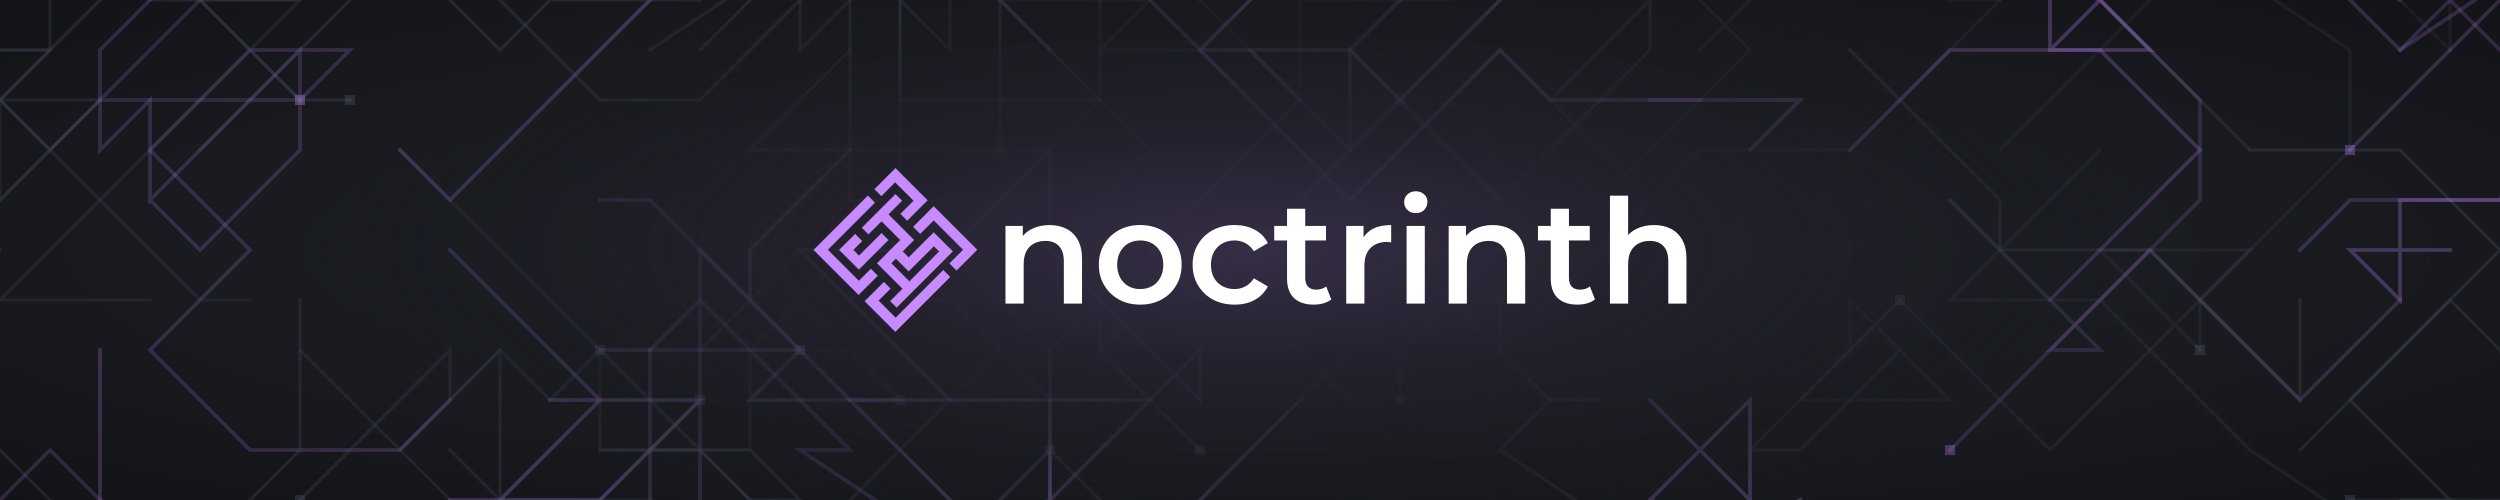
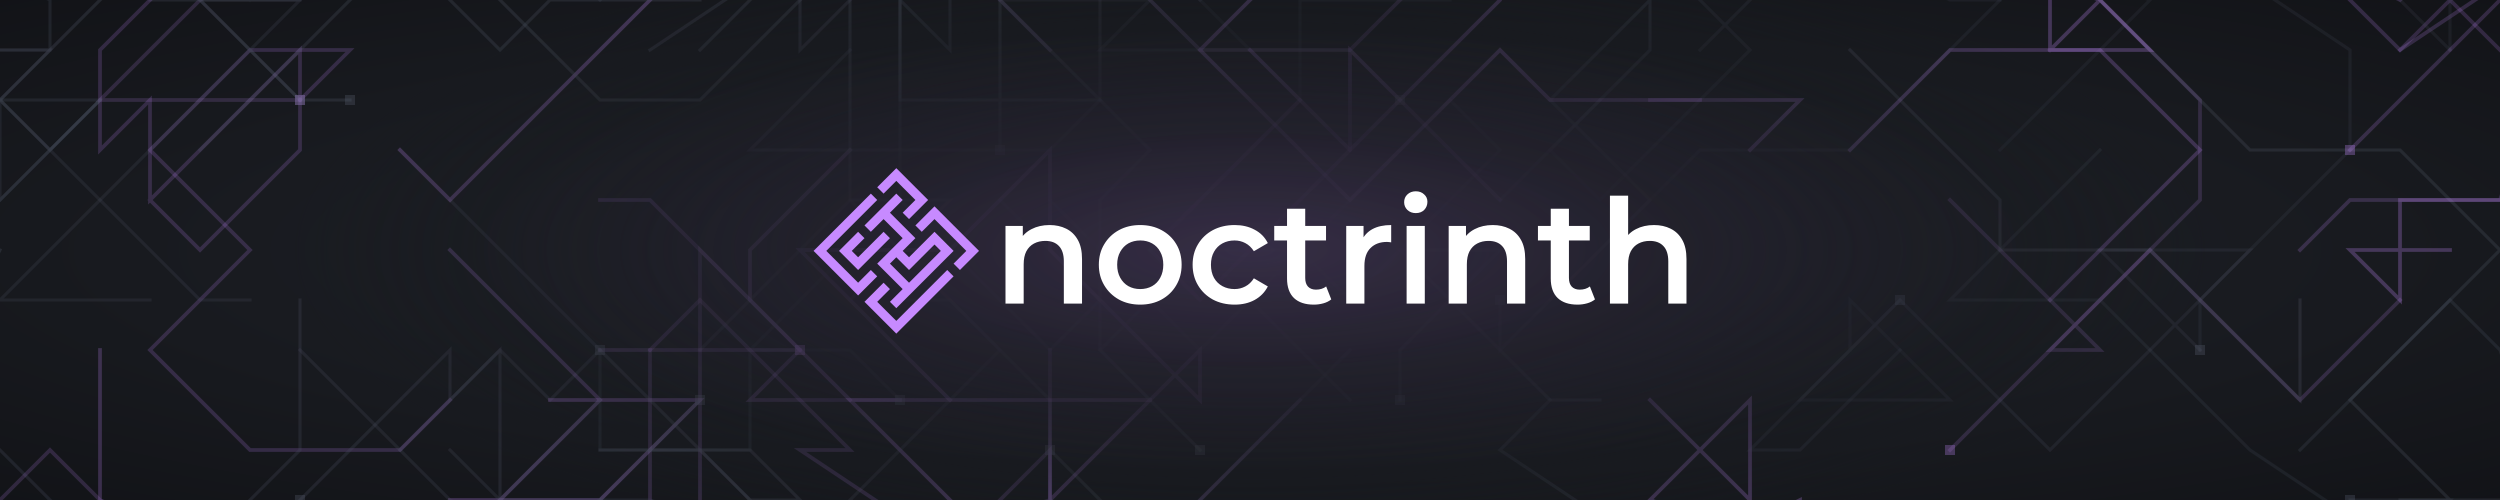
<svg xmlns="http://www.w3.org/2000/svg" viewBox="0 0 2000 400" width="2000" height="400" fill="none" role="img" aria-label="Noctrinth">
  <defs>
    <radialGradient id="base" cx="50%" cy="50%" r="75%">
      <stop offset="0%" stop-color="#20232a" />
      <stop offset="60%" stop-color="#181a1f" />
      <stop offset="100%" stop-color="#111216" />
    </radialGradient>
    <radialGradient id="clearing" cx="50%" cy="50%" r="50%">
      <stop offset="0%" stop-color="#181a1f" stop-opacity="0.97" />
      <stop offset="45%" stop-color="#181a1f" stop-opacity="0.82" />
      <stop offset="100%" stop-color="#181a1f" stop-opacity="0" />
    </radialGradient>
    <radialGradient id="glow" cx="50%" cy="50%" r="50%">
      <stop offset="0%" stop-color="#c78aff" stop-opacity="0.17" />
      <stop offset="55%" stop-color="#c78aff" stop-opacity="0.05" />
      <stop offset="100%" stop-color="#c78aff" stop-opacity="0" />
    </radialGradient>
  </defs>
  <rect width="2000" height="400" fill="url(#base)" />
  <g stroke-linecap="square" stroke-linejoin="miter" fill="none">
    <path d="M720 240 L760 240 L840 320 L840 400 L920 440 L920 440 L840 360" stroke="#4a5060" stroke-opacity="0.30" stroke-width="2.5" />
    <path d="M320 360 L400 280 L440 320 L480 280 L360 160" stroke="#4a5060" stroke-opacity="0.26" stroke-width="2.5" />
    <path d="M240 80 L200 80 L80 80 L160 0 L240 -40 L320 -40" stroke="#c78aff" stroke-opacity="0.16" stroke-width="3" />
    <path d="M1920 240 L1840 320 L1800 280 L1720 200 L1640 280 L1560 360" stroke="#c78aff" stroke-opacity="0.17" stroke-width="3" />
    <path d="M360 320 L320 360 L200 360 L120 280 L200 200 L120 120 L200 40 L280 40 L240 80" stroke="#c78aff" stroke-opacity="0.18" stroke-width="3" />
    <path d="M600 240 L560 200 L560 320 L560 440 L520 400 L520 280" stroke="#c78aff" stroke-opacity="0.16" stroke-width="3" />
    <path d="M800 160 L880 240 L840 280 L720 160 L720 120 L720 0 L760 40 L760 -40 L800 0" stroke="#4a5060" stroke-opacity="0.25" stroke-width="2.5" />
    <path d="M1200 160 L1320 40 L1320 0 L1240 80 L1320 160 L1240 240 L1200 280 L1200 240" stroke="#4a5060" stroke-opacity="0.25" stroke-width="2.5" />
    <path d="M80 80 L40 120 L0 80 L120 -40 L200 40 L240 80 L280 80" stroke="#4a5060" stroke-opacity="0.32" stroke-width="2.5" />
    <path d="M1360 40 L1440 -40 L1320 -40 L1400 40 L1280 160 L1240 120 L1280 80" stroke="#4a5060" stroke-opacity="0.18" stroke-width="2.5" />
    <path d="M1680 0 L1800 120 L1920 120 L2000 200 L1880 320 L2000 440 L2040 400 L1920 400" stroke="#4a5060" stroke-opacity="0.30" stroke-width="2.5" />
    <path d="M480 0 L520 -40 L520 -40 L480 -40 L400 -40 L360 -40 L280 -40 L160 -40" stroke="#4a5060" stroke-opacity="0.23" stroke-width="2.5" />
    <path d="M120 0 L240 0 L240 -40 L200 0" stroke="#4a5060" stroke-opacity="0.28" stroke-width="2.5" />
    <path d="M760 320 L640 200 L760 200 L840 120 L840 200 L960 320 L960 280 L840 400 L840 280" stroke="#c78aff" stroke-opacity="0.23" stroke-width="3" />
    <path d="M1840 360 L1960 240 L2000 280 L2040 400 L1960 440 L1920 440 L1960 400 L1880 400" stroke="#4a5060" stroke-opacity="0.25" stroke-width="2.5" />
    <path d="M120 240 L0 240 L40 200 L160 80 L240 0 L160 0 L240 80" stroke="#4a5060" stroke-opacity="0.22" stroke-width="2.5" />
    <path d="M240 240 L240 360 L160 440 L80 440 L-40 320" stroke="#4a5060" stroke-opacity="0.26" stroke-width="2.5" />
    <path d="M840 40 L760 -40 L800 -40 L880 -40 L920 0 L960 40 L1080 40 L1160 -40 L1080 -40" stroke="#c78aff" stroke-opacity="0.14" stroke-width="3" />
    <path d="M880 80 L920 120 L880 160 L880 280 L960 360" stroke="#4a5060" stroke-opacity="0.30" stroke-width="2.5" />
    <path d="M800 0 L920 0 L880 40 L1000 40 L1080 40 L1120 80" stroke="#4a5060" stroke-opacity="0.18" stroke-width="2.5" />
    <path d="M1320 80 L1360 80 L1440 80 L1400 120" stroke="#c78aff" stroke-opacity="0.24" stroke-width="3" />
    <path d="M920 200 L1040 200 L1080 240 L1200 120 L1160 80 L1080 160 L960 280 L880 200 L840 160" stroke="#4a5060" stroke-opacity="0.21" stroke-width="2.5" />
    <path d="M680 120 L600 200 L600 240 L680 320" stroke="#c78aff" stroke-opacity="0.23" stroke-width="3" />
    <path d="M1320 320 L1400 400 L1400 320 L1320 400 L1440 440 L1440 400 L1360 440" stroke="#c78aff" stroke-opacity="0.26" stroke-width="3" />
    <path d="M520 280 L560 240 L680 360 L640 360 L760 440 L840 360 L840 400 L720 440" stroke="#c78aff" stroke-opacity="0.17" stroke-width="3" />
    <path d="M1880 0 L1920 40 L2040 -40 L2040 0 L2040 40" stroke="#c78aff" stroke-opacity="0.19" stroke-width="3" />
    <path d="M1840 240 L1840 320 L1720 200 L1600 200 L1600 160 L1480 40" stroke="#4a5060" stroke-opacity="0.31" stroke-width="2.5" />
    <path d="M1280 320 L1240 320 L1120 200 L1200 200 L1160 240 L1120 280 L1120 320" stroke="#4a5060" stroke-opacity="0.30" stroke-width="2.5" />
    <path d="M520 40 L640 -40 L680 -40 L720 -40 L640 40 L640 0 L680 -40 L760 -40 L680 -40" stroke="#4a5060" stroke-opacity="0.27" stroke-width="2.5" />
    <path d="M1960 40 L1960 0 L2040 -40 L2040 -40" stroke="#4a5060" stroke-opacity="0.18" stroke-width="2.5" />
    <path d="M80 280 L80 400 L160 440 L200 440 L200 440 L280 440 L360 440 L480 320 L360 200" stroke="#c78aff" stroke-opacity="0.22" stroke-width="3" />
    <path d="M0 40 L40 40 L40 0 L-40 -40 L-40 80 L80 80 L-40 200" stroke="#4a5060" stroke-opacity="0.25" stroke-width="2.5" />
    <path d="M1600 120 L1720 0 L1600 -40 L1600 0 L1560 0 L1480 -40 L1520 -40 L1480 -40" stroke="#4a5060" stroke-opacity="0.16" stroke-width="2.5" />
    <path d="M1080 280 L1000 360 L920 440 L1040 440" stroke="#4a5060" stroke-opacity="0.27" stroke-width="2.5" />
    <path d="M360 400 L480 400 L560 320 L440 320" stroke="#c78aff" stroke-opacity="0.25" stroke-width="3" />
    <path d="M1640 40 L1680 0 L1560 -40 L1640 -40 L1640 40 L1720 40 L1640 -40 L1600 -40" stroke="#c78aff" stroke-opacity="0.26" stroke-width="3" />
    <path d="M1520 280 L1440 360 L1400 360 L1520 240 L1640 360 L1680 320 L1800 200 L1680 200 L1760 280" stroke="#4a5060" stroke-opacity="0.21" stroke-width="2.5" />
    <path d="M1920 40 L2000 -40 L1960 -40 L1920 0 L1840 -40 L1920 -40 L2040 80 L2040 0" stroke="#c78aff" stroke-opacity="0.18" stroke-width="3" />
    <path d="M1040 80 L920 200 L960 240 L1080 120 L1080 40 L1200 160" stroke="#c78aff" stroke-opacity="0.18" stroke-width="3" />
    <path d="M80 400 L40 360 L-40 440 L-40 440 L-40 440 L80 440 L40 440 L-40 440 L0 440" stroke="#c78aff" stroke-opacity="0.17" stroke-width="3" />
    <path d="M1000 80 L920 0 L920 -40 L1040 80 L1040 0 L1120 0 L1160 0" stroke="#4a5060" stroke-opacity="0.16" stroke-width="2.5" />
    <path d="M320 120 L360 160 L440 80 L560 -40 L640 -40 L640 -40 L760 -40 L760 -40" stroke="#c78aff" stroke-opacity="0.26" stroke-width="3" />
    <path d="M1040 320 L920 440 L1040 440 L1160 440" stroke="#c78aff" stroke-opacity="0.15" stroke-width="3" />
    <path d="M680 240 L760 160 L680 160 L680 80 L680 -40 L560 80 L480 80 L360 -40" stroke="#4a5060" stroke-opacity="0.30" stroke-width="2.5" />
    <path d="M1360 80 L1240 80 L1200 40 L1080 160 L960 40 L1040 -40" stroke="#c78aff" stroke-opacity="0.26" stroke-width="3" />
    <path d="M1240 320 L1200 360 L1320 440 L1400 440" stroke="#4a5060" stroke-opacity="0.25" stroke-width="2.5" />
    <path d="M1240 240 L1360 120 L1480 120 L1520 80 L1600 0 L1600 -40" stroke="#4a5060" stroke-opacity="0.17" stroke-width="2.5" />
    <path d="M1640 240 L1760 120 L1680 40 L1560 40 L1480 120" stroke="#c78aff" stroke-opacity="0.22" stroke-width="3" />
    <path d="M720 320 L600 320 L640 280 L520 160 L480 160" stroke="#c78aff" stroke-opacity="0.18" stroke-width="3" />
    <path d="M1480 280 L1480 240 L1560 320 L1440 320 L1520 240" stroke="#4a5060" stroke-opacity="0.17" stroke-width="2.5" />
    <path d="M1560 160 L1680 280 L1640 280 L1760 160 L1760 80 L1720 40 L1640 -40 L1640 -40 L1680 -40" stroke="#c78aff" stroke-opacity="0.16" stroke-width="3" />
    <path d="M480 360 L600 360 L640 400 L600 400 L480 280" stroke="#4a5060" stroke-opacity="0.31" stroke-width="2.5" />
    <path d="M1680 120 L1560 240 L1680 240 L1800 360 L1920 440 L1960 440 L2040 440" stroke="#4a5060" stroke-opacity="0.20" stroke-width="2.5" />
    <path d="M560 320 L520 360 L560 360 L640 440" stroke="#4a5060" stroke-opacity="0.23" stroke-width="2.5" />
    <path d="M920 320 L800 320 L680 320 L720 360 L760 400" stroke="#c78aff" stroke-opacity="0.26" stroke-width="3" />
    <path d="M560 280 L640 200 L680 160 L800 280 L680 400 L760 440" stroke="#4a5060" stroke-opacity="0.23" stroke-width="2.5" />
    <path d="M120 0 L80 40 L80 120 L120 80 L120 160 L240 40 L240 120 L160 200 L120 160" stroke="#c78aff" stroke-opacity="0.18" stroke-width="3" />
    <path d="M560 40 L640 -40 L600 -40 L720 -40 L720 80 L840 80 L880 80 L800 0 L800 120" stroke="#4a5060" stroke-opacity="0.29" stroke-width="2.5" />
    <path d="M360 360 L400 400 L520 400 L640 440" stroke="#4a5060" stroke-opacity="0.23" stroke-width="2.5" />
    <path d="M1760 280 L1760 240 L1880 120 L1880 40 L1760 -40 L1840 -40 L1880 -40 L1960 40" stroke="#4a5060" stroke-opacity="0.18" stroke-width="2.5" />
    <path d="M720 160 L600 280 L680 280 L720 320" stroke="#4a5060" stroke-opacity="0.17" stroke-width="2.5" />
    <path d="M1840 200 L1880 160 L2000 160 L2040 40 L2000 0 L1880 120" stroke="#c78aff" stroke-opacity="0.19" stroke-width="3" />
    <path d="M480 400 L400 440 L520 440 L600 440 L640 440 L600 440 L560 440 L680 440" stroke="#4a5060" stroke-opacity="0.32" stroke-width="2.5" />
    <path d="M1960 200 L1880 200 L1920 240 L1920 160 L2040 160" stroke="#c78aff" stroke-opacity="0.26" stroke-width="3" />
    <path d="M1000 40 L1080 120 L1200 0 L1200 -40 L1240 -40 L1320 -40" stroke="#c78aff" stroke-opacity="0.22" stroke-width="3" />
    <path d="M560 0 L440 0 L400 40 L320 -40 L280 0 L160 120" stroke="#4a5060" stroke-opacity="0.29" stroke-width="2.5" />
    <path d="M480 320 L400 400 L400 280 L360 320 L360 280 L240 400" stroke="#4a5060" stroke-opacity="0.26" stroke-width="2.5" />
    <path d="M0 200 L-40 280 L-40 240 L-40 320 L-40 200" stroke="#4a5060" stroke-opacity="0.32" stroke-width="2.5" />
    <path d="M240 280 L360 400 L440 440 L560 320" stroke="#4a5060" stroke-opacity="0.23" stroke-width="2.5" />
    <path d="M680 40 L600 120 L720 120 L840 120 L880 80 L880 -40 L920 -40 L960 0" stroke="#4a5060" stroke-opacity="0.23" stroke-width="2.5" />
    <path d="M480 280 L520 280 L560 280 L640 280" stroke="#c78aff" stroke-opacity="0.17" stroke-width="3" />
    <path d="M920 320 L880 280 L960 200 L1080 320" stroke="#4a5060" stroke-opacity="0.26" stroke-width="2.5" />
    <path d="M200 240 L160 240 L80 160 L-40 40 L40 40 L0 80 L0 160 L40 120 L80 80" stroke="#4a5060" stroke-opacity="0.22" stroke-width="2.5" />
    <path d="M600 280 L600 360 L480 360 L480 280" stroke="#4a5060" stroke-opacity="0.20" stroke-width="2.5" />
  </g>
  <g>
    <rect x="836" y="356" width="8" height="8" fill="#5b6274" fill-opacity="0.3" />
    <rect x="316" y="-44" width="8" height="8" fill="#c78aff" fill-opacity="0.3" />
    <rect x="1556" y="356" width="8" height="8" fill="#c78aff" fill-opacity="0.3" />
    <rect x="236" y="76" width="8" height="8" fill="#c78aff" fill-opacity="0.3" />
    <rect x="1196" y="236" width="8" height="8" fill="#5b6274" fill-opacity="0.3" />
    <rect x="276" y="76" width="8" height="8" fill="#5b6274" fill-opacity="0.3" />
    <rect x="1876" y="396" width="8" height="8" fill="#5b6274" fill-opacity="0.3" />
    <rect x="236" y="76" width="8" height="8" fill="#5b6274" fill-opacity="0.3" />
    <rect x="-44" y="316" width="8" height="8" fill="#5b6274" fill-opacity="0.3" />
    <rect x="956" y="356" width="8" height="8" fill="#5b6274" fill-opacity="0.3" />
    <rect x="1116" y="76" width="8" height="8" fill="#5b6274" fill-opacity="0.3" />
    <rect x="1356" y="436" width="8" height="8" fill="#c78aff" fill-opacity="0.3" />
    <rect x="716" y="436" width="8" height="8" fill="#c78aff" fill-opacity="0.3" />
    <rect x="1116" y="316" width="8" height="8" fill="#5b6274" fill-opacity="0.3" />
    <rect x="676" y="-44" width="8" height="8" fill="#5b6274" fill-opacity="0.3" />
    <rect x="2036" y="-44" width="8" height="8" fill="#5b6274" fill-opacity="0.3" />
    <rect x="1596" y="-44" width="8" height="8" fill="#c78aff" fill-opacity="0.3" />
    <rect x="1756" y="276" width="8" height="8" fill="#5b6274" fill-opacity="0.3" />
    <rect x="2036" y="-4" width="8" height="8" fill="#c78aff" fill-opacity="0.3" />
    <rect x="756" y="-44" width="8" height="8" fill="#c78aff" fill-opacity="0.3" />
    <rect x="356" y="-44" width="8" height="8" fill="#5b6274" fill-opacity="0.3" />
    <rect x="1036" y="-44" width="8" height="8" fill="#c78aff" fill-opacity="0.3" />
    <rect x="1516" y="236" width="8" height="8" fill="#5b6274" fill-opacity="0.3" />
    <rect x="1676" y="-44" width="8" height="8" fill="#c78aff" fill-opacity="0.3" />
    <rect x="476" y="276" width="8" height="8" fill="#5b6274" fill-opacity="0.3" />
    <rect x="636" y="436" width="8" height="8" fill="#5b6274" fill-opacity="0.3" />
    <rect x="796" y="116" width="8" height="8" fill="#5b6274" fill-opacity="0.3" />
    <rect x="716" y="316" width="8" height="8" fill="#5b6274" fill-opacity="0.3" />
    <rect x="1876" y="116" width="8" height="8" fill="#c78aff" fill-opacity="0.3" />
    <rect x="1316" y="-44" width="8" height="8" fill="#c78aff" fill-opacity="0.3" />
    <rect x="236" y="396" width="8" height="8" fill="#5b6274" fill-opacity="0.3" />
    <rect x="-44" y="196" width="8" height="8" fill="#5b6274" fill-opacity="0.3" />
    <rect x="556" y="316" width="8" height="8" fill="#5b6274" fill-opacity="0.3" />
    <rect x="636" y="276" width="8" height="8" fill="#c78aff" fill-opacity="0.3" />
  </g>
  <ellipse cx="1000" cy="200" rx="780" ry="260" fill="url(#clearing)" />
  <ellipse cx="1000" cy="200" rx="620" ry="180" fill="url(#glow)" />
  <g transform="translate(650.80 134.48) scale(0.24)">
    <path d="M639.977 451.707V192.717H697.692V262.557L687.507 241.217C696.56 224.727 709.655 212.117 726.792 203.387C744.252 194.334 764.299 189.807 786.932 189.807C807.625 189.807 826.055 193.849 842.222 201.932C858.712 210.015 871.645 222.464 881.022 239.277C890.399 255.767 895.087 277.107 895.087 303.297V451.707H834.462V311.057C834.462 288.1 828.965 270.964 817.972 259.647C807.302 248.33 792.267 242.672 772.867 242.672C758.64 242.672 746.03 245.582 735.037 251.402C724.044 257.222 715.475 265.952 709.332 277.592C703.512 288.909 700.602 303.297 700.602 320.757V451.707H639.977ZM1088.87 455.102C1062.35 455.102 1038.75 449.444 1018.06 438.127C997.364 426.487 981.036 410.644 969.072 390.597C957.109 370.55 951.127 347.755 951.127 322.212C951.127 296.345 957.109 273.55 969.072 253.827C981.036 233.78 997.364 218.099 1018.06 206.782C1038.75 195.465 1062.35 189.807 1088.87 189.807C1115.7 189.807 1139.47 195.465 1160.16 206.782C1181.18 218.099 1197.51 233.619 1209.15 253.342C1221.11 273.065 1227.09 296.022 1227.09 322.212C1227.09 347.755 1221.11 370.55 1209.15 390.597C1197.51 410.644 1181.18 426.487 1160.16 438.127C1139.47 449.444 1115.7 455.102 1088.87 455.102ZM1088.87 403.207C1103.74 403.207 1117 399.974 1128.64 393.507C1140.28 387.04 1149.33 377.664 1155.8 365.377C1162.59 353.09 1165.98 338.702 1165.98 322.212C1165.98 305.399 1162.59 291.01 1155.8 279.047C1149.33 266.76 1140.28 257.384 1128.64 250.917C1117 244.45 1103.9 241.217 1089.35 241.217C1074.48 241.217 1061.22 244.45 1049.58 250.917C1038.27 257.384 1029.21 266.76 1022.42 279.047C1015.63 291.01 1012.24 305.399 1012.24 322.212C1012.24 338.702 1015.63 353.09 1022.42 365.377C1029.21 377.664 1038.27 387.04 1049.58 393.507C1061.22 399.974 1074.32 403.207 1088.87 403.207ZM1403.89 455.102C1376.73 455.102 1352.48 449.444 1331.14 438.127C1310.12 426.487 1293.63 410.644 1281.67 390.597C1269.71 370.55 1263.72 347.755 1263.72 322.212C1263.72 296.345 1269.71 273.55 1281.67 253.827C1293.63 233.78 1310.12 218.099 1331.14 206.782C1352.48 195.465 1376.73 189.807 1403.89 189.807C1429.11 189.807 1451.26 194.98 1470.33 205.327C1489.73 215.35 1504.45 230.224 1514.47 249.947L1467.91 277.107C1460.15 264.82 1450.61 255.767 1439.29 249.947C1428.3 244.127 1416.34 241.217 1403.4 241.217C1388.53 241.217 1375.11 244.45 1363.15 250.917C1351.19 257.384 1341.81 266.76 1335.02 279.047C1328.23 291.01 1324.83 305.399 1324.83 322.212C1324.83 339.025 1328.23 353.575 1335.02 365.862C1341.81 377.825 1351.19 387.04 1363.15 393.507C1375.11 399.974 1388.53 403.207 1403.4 403.207C1416.34 403.207 1428.3 400.297 1439.29 394.477C1450.61 388.657 1460.15 379.604 1467.91 367.317L1514.47 394.477C1504.45 413.877 1489.73 428.912 1470.33 439.582C1451.26 449.929 1429.11 455.102 1403.89 455.102ZM1667.68 455.102C1639.22 455.102 1617.24 447.827 1601.72 433.277C1586.2 418.404 1578.44 396.579 1578.44 367.802V135.487H1639.06V366.347C1639.06 378.634 1642.13 388.172 1648.28 394.962C1654.74 401.752 1663.64 405.147 1674.95 405.147C1688.53 405.147 1699.85 401.59 1708.9 394.477L1725.88 437.642C1718.76 443.462 1710.03 447.827 1699.69 450.737C1689.34 453.647 1678.67 455.102 1667.68 455.102ZM1535.76 241.217V192.717H1708.42V241.217H1535.76ZM1775.75 451.707V192.717H1833.46V264.012L1826.67 243.157C1834.43 225.697 1846.56 212.44 1863.05 203.387C1879.86 194.334 1900.72 189.807 1925.61 189.807V247.522C1923.03 246.875 1920.6 246.552 1918.34 246.552C1916.08 246.229 1913.81 246.067 1911.55 246.067C1888.59 246.067 1870.32 252.857 1856.74 266.437C1843.16 279.694 1836.37 299.579 1836.37 326.092V451.707H1775.75ZM1977.04 451.707V192.717H2037.67V451.707H1977.04ZM2007.6 150.037C1996.28 150.037 1986.9 146.48 1979.47 139.367C1972.35 132.254 1968.8 123.685 1968.8 113.662C1968.8 103.315 1972.35 94.747 1979.47 87.957C1986.9 80.844 1996.28 77.287 2007.6 77.287C2018.91 77.287 2028.13 80.682 2035.24 87.472C2042.68 93.939 2046.4 102.184 2046.4 112.207C2046.4 122.877 2042.84 131.93 2035.73 139.367C2028.61 146.48 2019.24 150.037 2007.6 150.037ZM2117.24 451.707V192.717H2174.95V262.557L2164.77 241.217C2173.82 224.727 2186.92 212.117 2204.05 203.387C2221.51 194.334 2241.56 189.807 2264.19 189.807C2284.89 189.807 2303.32 193.849 2319.48 201.932C2335.97 210.015 2348.91 222.464 2358.28 239.277C2367.66 255.767 2372.35 277.107 2372.35 303.297V451.707H2311.72V311.057C2311.72 288.1 2306.23 270.964 2295.23 259.647C2284.56 248.33 2269.53 242.672 2250.13 242.672C2235.9 242.672 2223.29 245.582 2212.3 251.402C2201.3 257.222 2192.74 265.952 2186.59 277.592C2180.77 288.909 2177.86 303.297 2177.86 320.757V451.707H2117.24ZM2546.74 455.102C2518.29 455.102 2496.3 447.827 2480.78 433.277C2465.26 418.404 2457.5 396.579 2457.5 367.802V135.487H2518.12V366.347C2518.12 378.634 2521.2 388.172 2527.34 394.962C2533.81 401.752 2542.7 405.147 2554.01 405.147C2567.59 405.147 2578.91 401.59 2587.96 394.477L2604.94 437.642C2597.83 443.462 2589.1 447.827 2578.75 450.737C2568.4 453.647 2557.73 455.102 2546.74 455.102ZM2414.82 241.217V192.717H2587.48V241.217H2414.82ZM2654.81 451.707V91.837H2715.44V262.557L2702.34 241.217C2711.39 224.727 2724.49 212.117 2741.63 203.387C2759.09 194.334 2779.13 189.807 2801.77 189.807C2822.46 189.807 2840.89 193.849 2857.06 201.932C2873.55 210.015 2886.48 222.464 2895.86 239.277C2905.23 255.767 2909.92 277.107 2909.92 303.297V451.707H2849.3V311.057C2849.3 288.1 2843.8 270.964 2832.81 259.647C2822.14 248.33 2807.1 242.672 2787.7 242.672C2773.47 242.672 2760.86 245.582 2749.87 251.402C2738.88 257.222 2730.31 265.952 2724.17 277.592C2718.35 288.909 2715.44 303.297 2715.44 320.757V451.707H2654.81Z" fill="#ffffff" />
-     <path d="M213.207 359.207L150.207 422.207L0.707 272.707L181.207 92.207L204.207 115.207L47.207 272.207L151.207 376.207L191.207 336.207L213.707 358.707L213.207 359.207Z" fill="#c78aff" />
-     <path d="M476.707 340.707L453.707 317.707L499.207 272.207L400.707 173.707L355.707 218.707L332.707 195.707L400.707 127.707L545.207 272.207L476.707 340.707Z" fill="#c78aff" />
-     <path d="M203.707 70.207L273.207 0.707L379.707 107.207L312.207 174.707L290.207 152.707L334.207 108.707L272.207 46.707L226.207 92.707L203.707 70.207Z" fill="#c78aff" />
-     <path d="M151.207 337.707L249.207 239.707L226.707 217.207L151.707 292.207L132.207 272.707L161.707 243.207L138.707 220.207L86.207 272.707L151.207 337.707Z" fill="#c78aff" />
-     <path fill-rule="evenodd" clip-rule="evenodd" d="M161.707 198.707L183.207 220.207L226.707 176.707L289.707 239.707L212.207 317.207L297.207 402.207L256.207 443.207L277.207 464.207L463.707 277.707L400.707 214.707L317.207 298.207L296.707 277.707L334.707 239.707L249.207 154.207L294.707 108.707L273.207 87.207L161.707 198.707ZM401.207 259.207L419.707 277.707L319.707 378.707L258.207 317.207L274.707 300.707L317.207 343.207L401.207 259.207Z" fill="#c78aff" />
-     <path d="M213.207 359.207L150.207 422.207L0.707 272.707L181.207 92.207L204.207 115.207L47.207 272.207L151.207 376.207L191.207 336.207L213.707 358.707L213.207 359.207Z" stroke="#c78aff" />
-     <path d="M476.707 340.707L453.707 317.707L499.207 272.207L400.707 173.707L355.707 218.707L332.707 195.707L400.707 127.707L545.207 272.207L476.707 340.707Z" stroke="#c78aff" />
-     <path d="M203.707 70.207L273.207 0.707L379.707 107.207L312.207 174.707L290.207 152.707L334.207 108.707L272.207 46.707L226.207 92.707L203.707 70.207Z" stroke="#c78aff" />
-     <path d="M151.207 337.707L249.207 239.707L226.707 217.207L151.707 292.207L132.207 272.707L161.707 243.207L138.707 220.207L86.207 272.707L151.207 337.707Z" stroke="#c78aff" />
-     <path d="M419.707 277.707L401.207 259.207L317.207 343.207L274.707 300.707L258.207 317.207L319.707 378.707L419.707 277.707Z" stroke="#c78aff" />
-     <path fill-rule="evenodd" clip-rule="evenodd" d="M161.707 198.707L183.207 220.207L226.707 176.707L289.707 239.707L212.207 317.207L297.207 402.207L256.207 443.207L277.207 464.207L463.707 277.707L400.707 214.707L317.207 298.207L296.707 277.707L334.707 239.707L249.207 154.207L294.707 108.707L273.207 87.207L161.707 198.707ZM401.207 259.207L419.707 277.707L319.707 378.707L258.207 317.207L274.707 300.707L317.207 343.207L401.207 259.207Z" stroke="#c78aff" />
-     <path d="M234.707 380.207L171.207 443.707L272.707 545.207L455.207 362.707L432.707 340.207L273.707 499.207L216.207 441.707L256.207 401.707L234.707 380.207Z" fill="#c78aff" stroke="#c78aff" />
+     <path transform="rotate(45 276 276)" fill-rule="evenodd" clip-rule="evenodd" fill="#c78aff" d="M81 81H231V171H201V111H111V171H81ZM261 81H471V171H441V111H291V171H261ZM141 141H171V201H291V261H321V141H411V411H381V351H261V231H171V291H141ZM381 171H351V291H291V321H381ZM81 201H111V441H261V381H291V471H81ZM441 201H471V471H321V381H351V441H441ZM201 261H231V411H141V321H171V381H201Z" />
  </g>
</svg>
